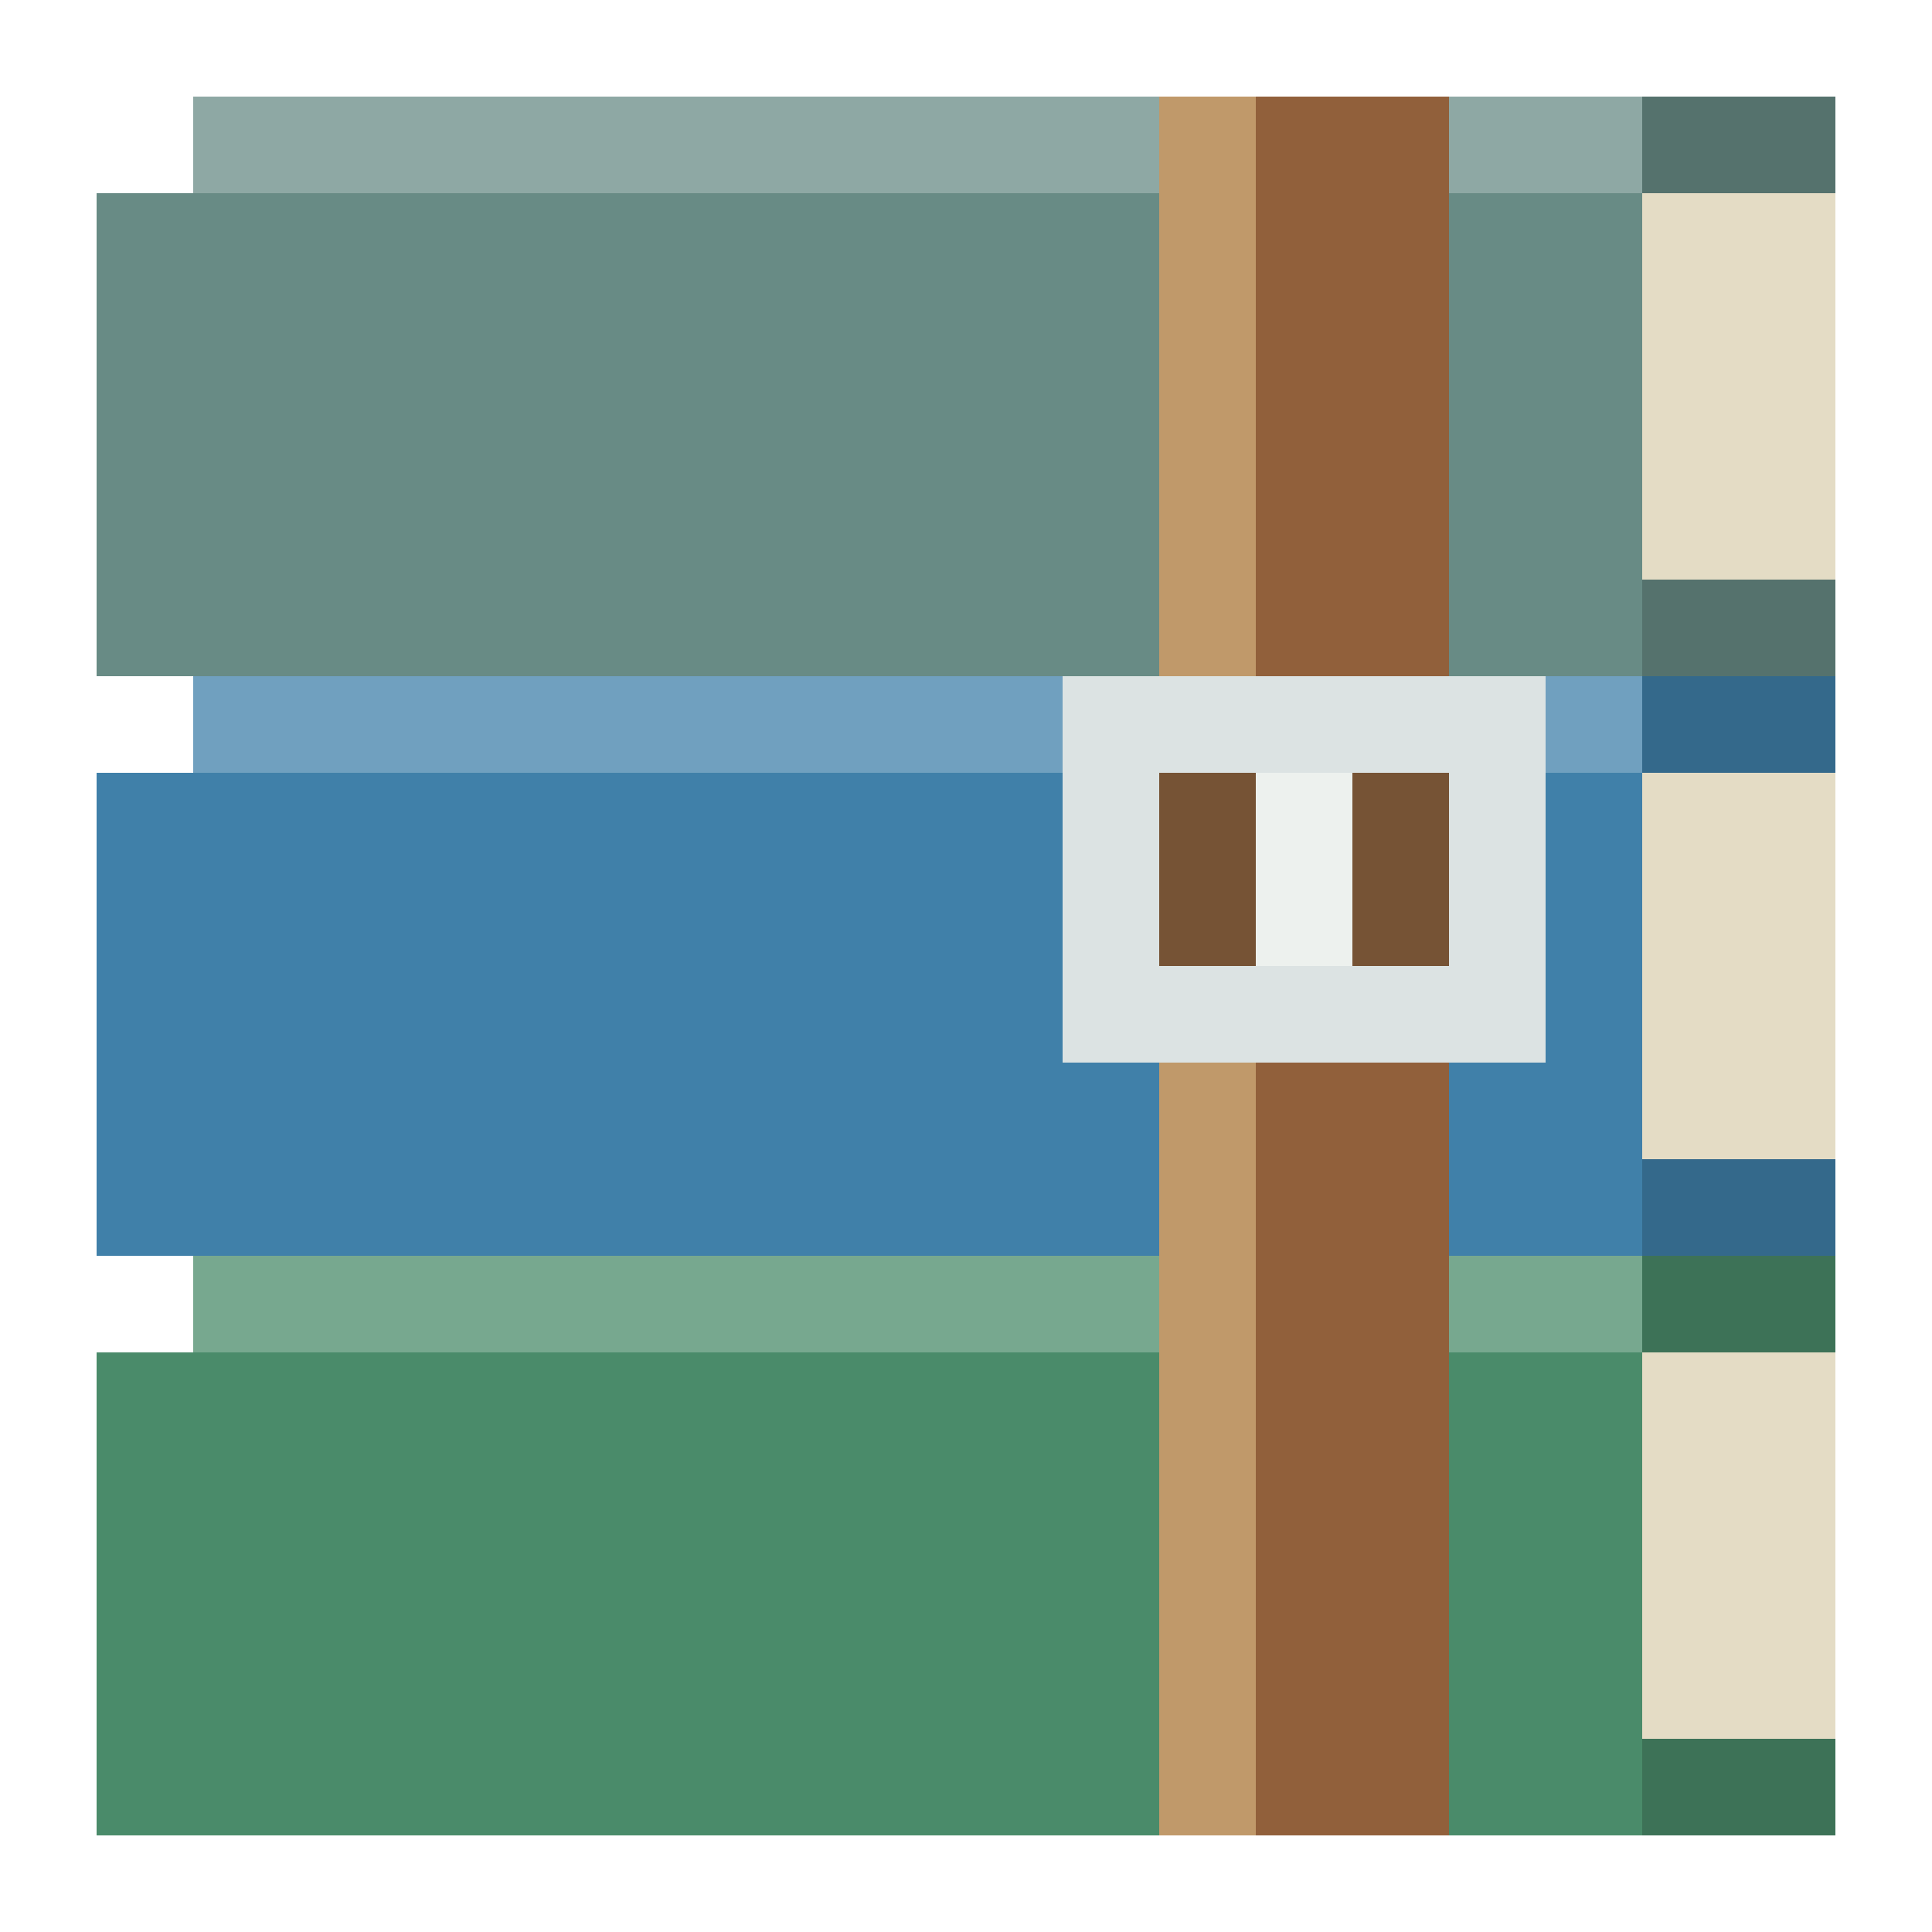
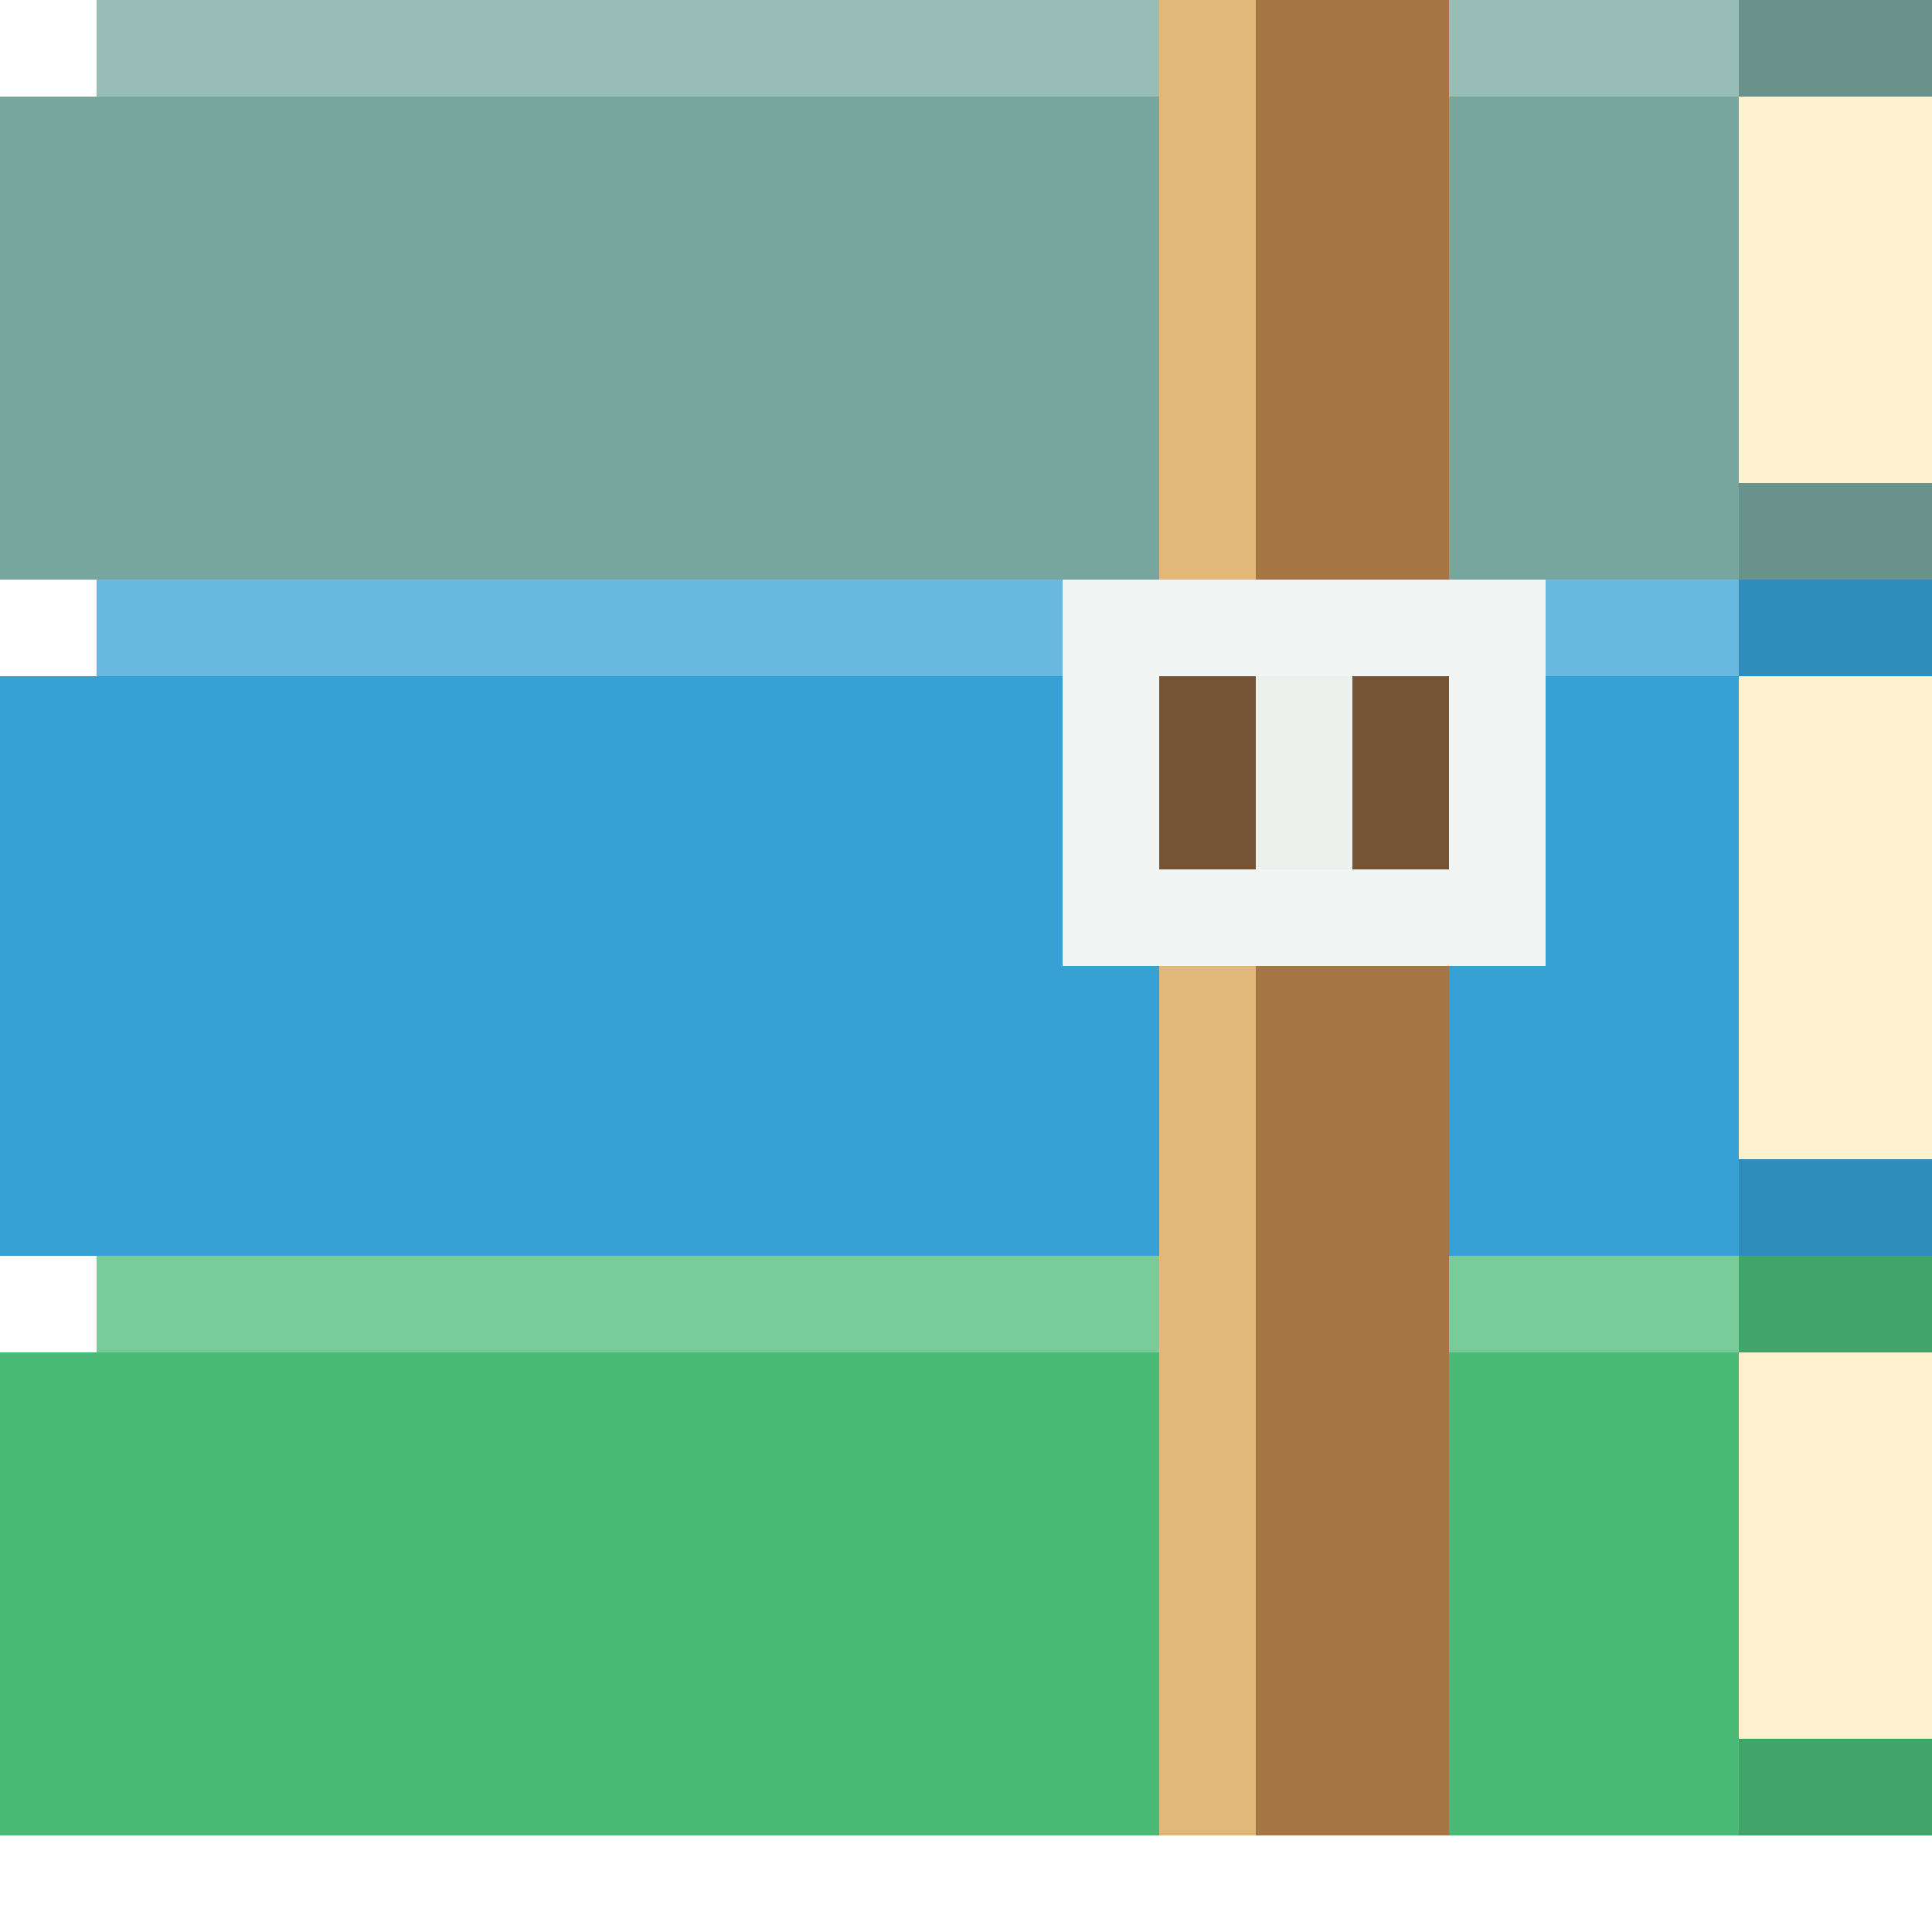
<svg xmlns="http://www.w3.org/2000/svg" width="20" height="20" viewBox="0 0 20 20">
  <defs />
-   <path fill="#3d7257" stroke="none" d="M 2 13 L 19 13 L 19 19 L 2 19 Z" />
-   <path fill="#4a8b6a" stroke="none" d="M 1 14 L 17 14 L 17 19 L 1 19 Z" />
-   <path fill="#77a88f" stroke="none" d="M 2 13 L 17 13 L 17 14 L 2 14 Z" />
-   <path fill="#e4dcc5" stroke="none" d="M 17 14 L 19 14 L 19 18 L 17 18 Z" />
-   <path fill="#34698b" stroke="none" d="M 2 7 L 19 7 L 19 13 L 2 13 Z" />
-   <path fill="#4080a9" stroke="none" d="M 1 8 L 17 8 L 17 13 L 1 13 Z" />
-   <path fill="#70a0bf" stroke="none" d="M 2 7 L 17 7 L 17 8 L 2 8 Z" />
-   <path fill="#e4dcc5" stroke="none" d="M 17 8 L 19 8 L 19 12 L 17 12 Z" />
-   <path fill="#55726d" stroke="none" d="M 2 1 L 19 1 L 19 7 L 2 7 Z" />
-   <path fill="#688b85" stroke="none" d="M 1 2 L 17 2 L 17 7 L 1 7 Z" />
-   <path fill="#8ea8a4" stroke="none" d="M 2 1 L 17 1 L 17 2 L 2 2 Z" />
-   <path fill="#e4dcc5" stroke="none" d="M 17 2 L 19 2 L 19 6 L 17 6 Z" />
-   <path fill="#91603b" stroke="none" d="M 12 1 L 15 1 L 15 19 L 12 19 Z" />
-   <path fill="#c0996a" stroke="none" d="M 12 1 L 13 1 L 13 19 L 12 19 Z" />
-   <path fill="#dce3e3" stroke="none" d="M 11 7 L 16 7 L 16 11 L 11 11 Z" />
-   <path fill="#765335" stroke="none" d="M 12 8 L 15 8 L 15 10 L 12 10 Z" />
-   <path fill="#edf1ee" stroke="none" d="M 13 8 L 14 8 L 14 10 L 13 10 Z" />
+   <path fill="#40a569" stroke="none" d="M 1 13 L 20 13 L 20 19 L 1 19 Z" />
+   <path fill="#49bb77" stroke="none" d="M 0 14 L 18 14 L 18 19 L 0 19 Z" />
+   <path fill="#77cc99" stroke="none" d="M 1 13 L 18 13 L 18 14 L 1 14 Z" />
+   <path fill="#fff0ce" stroke="none" d="M 18 14 L 20 14 L 20 18 L 18 18 Z" />
+   <path fill="#308dbb" stroke="none" d="M 1 6 L 20 6 L 20 13 L 1 13 Z" />
+   <path fill="#37a0d5" stroke="none" d="M 0 7 L 18 7 L 18 13 L 0 13 Z" />
+   <path fill="#69b8e0" stroke="none" d="M 1 6 L 18 6 L 18 7 L 1 7 Z" />
+   <path fill="#fff0ce" stroke="none" d="M 18 7 L 20 7 L 20 12 L 18 12 Z" />
+   <path fill="#68928b" stroke="none" d="M 1 0 L 20 0 L 20 6 L 1 6 Z" />
+   <path fill="#76a69e" stroke="none" d="M 0 1 L 18 1 L 18 6 L 0 6 Z" />
+   <path fill="#98bcb6" stroke="none" d="M 1 0 L 18 0 L 18 1 L 1 1 Z" />
+   <path fill="#fff0ce" stroke="none" d="M 18 1 L 20 1 L 20 5 L 18 5 Z" />
+   <path fill="#a67644" stroke="none" d="M 12 0 L 15 0 L 15 19 L 12 19 Z" />
+   <path fill="#e1b877" stroke="none" d="M 12 0 L 13 0 L 13 19 L 12 19 Z" />
+   <path fill="#f1f6f4" stroke="none" d="M 11 6 L 16 6 L 16 10 L 11 10 Z" />
+   <path fill="#765335" stroke="none" d="M 12 7 L 15 7 L 15 9 L 12 9 Z" />
+   <path fill="#edf1ee" stroke="none" d="M 13 7 L 14 7 L 14 9 L 13 9 Z" />
</svg>
